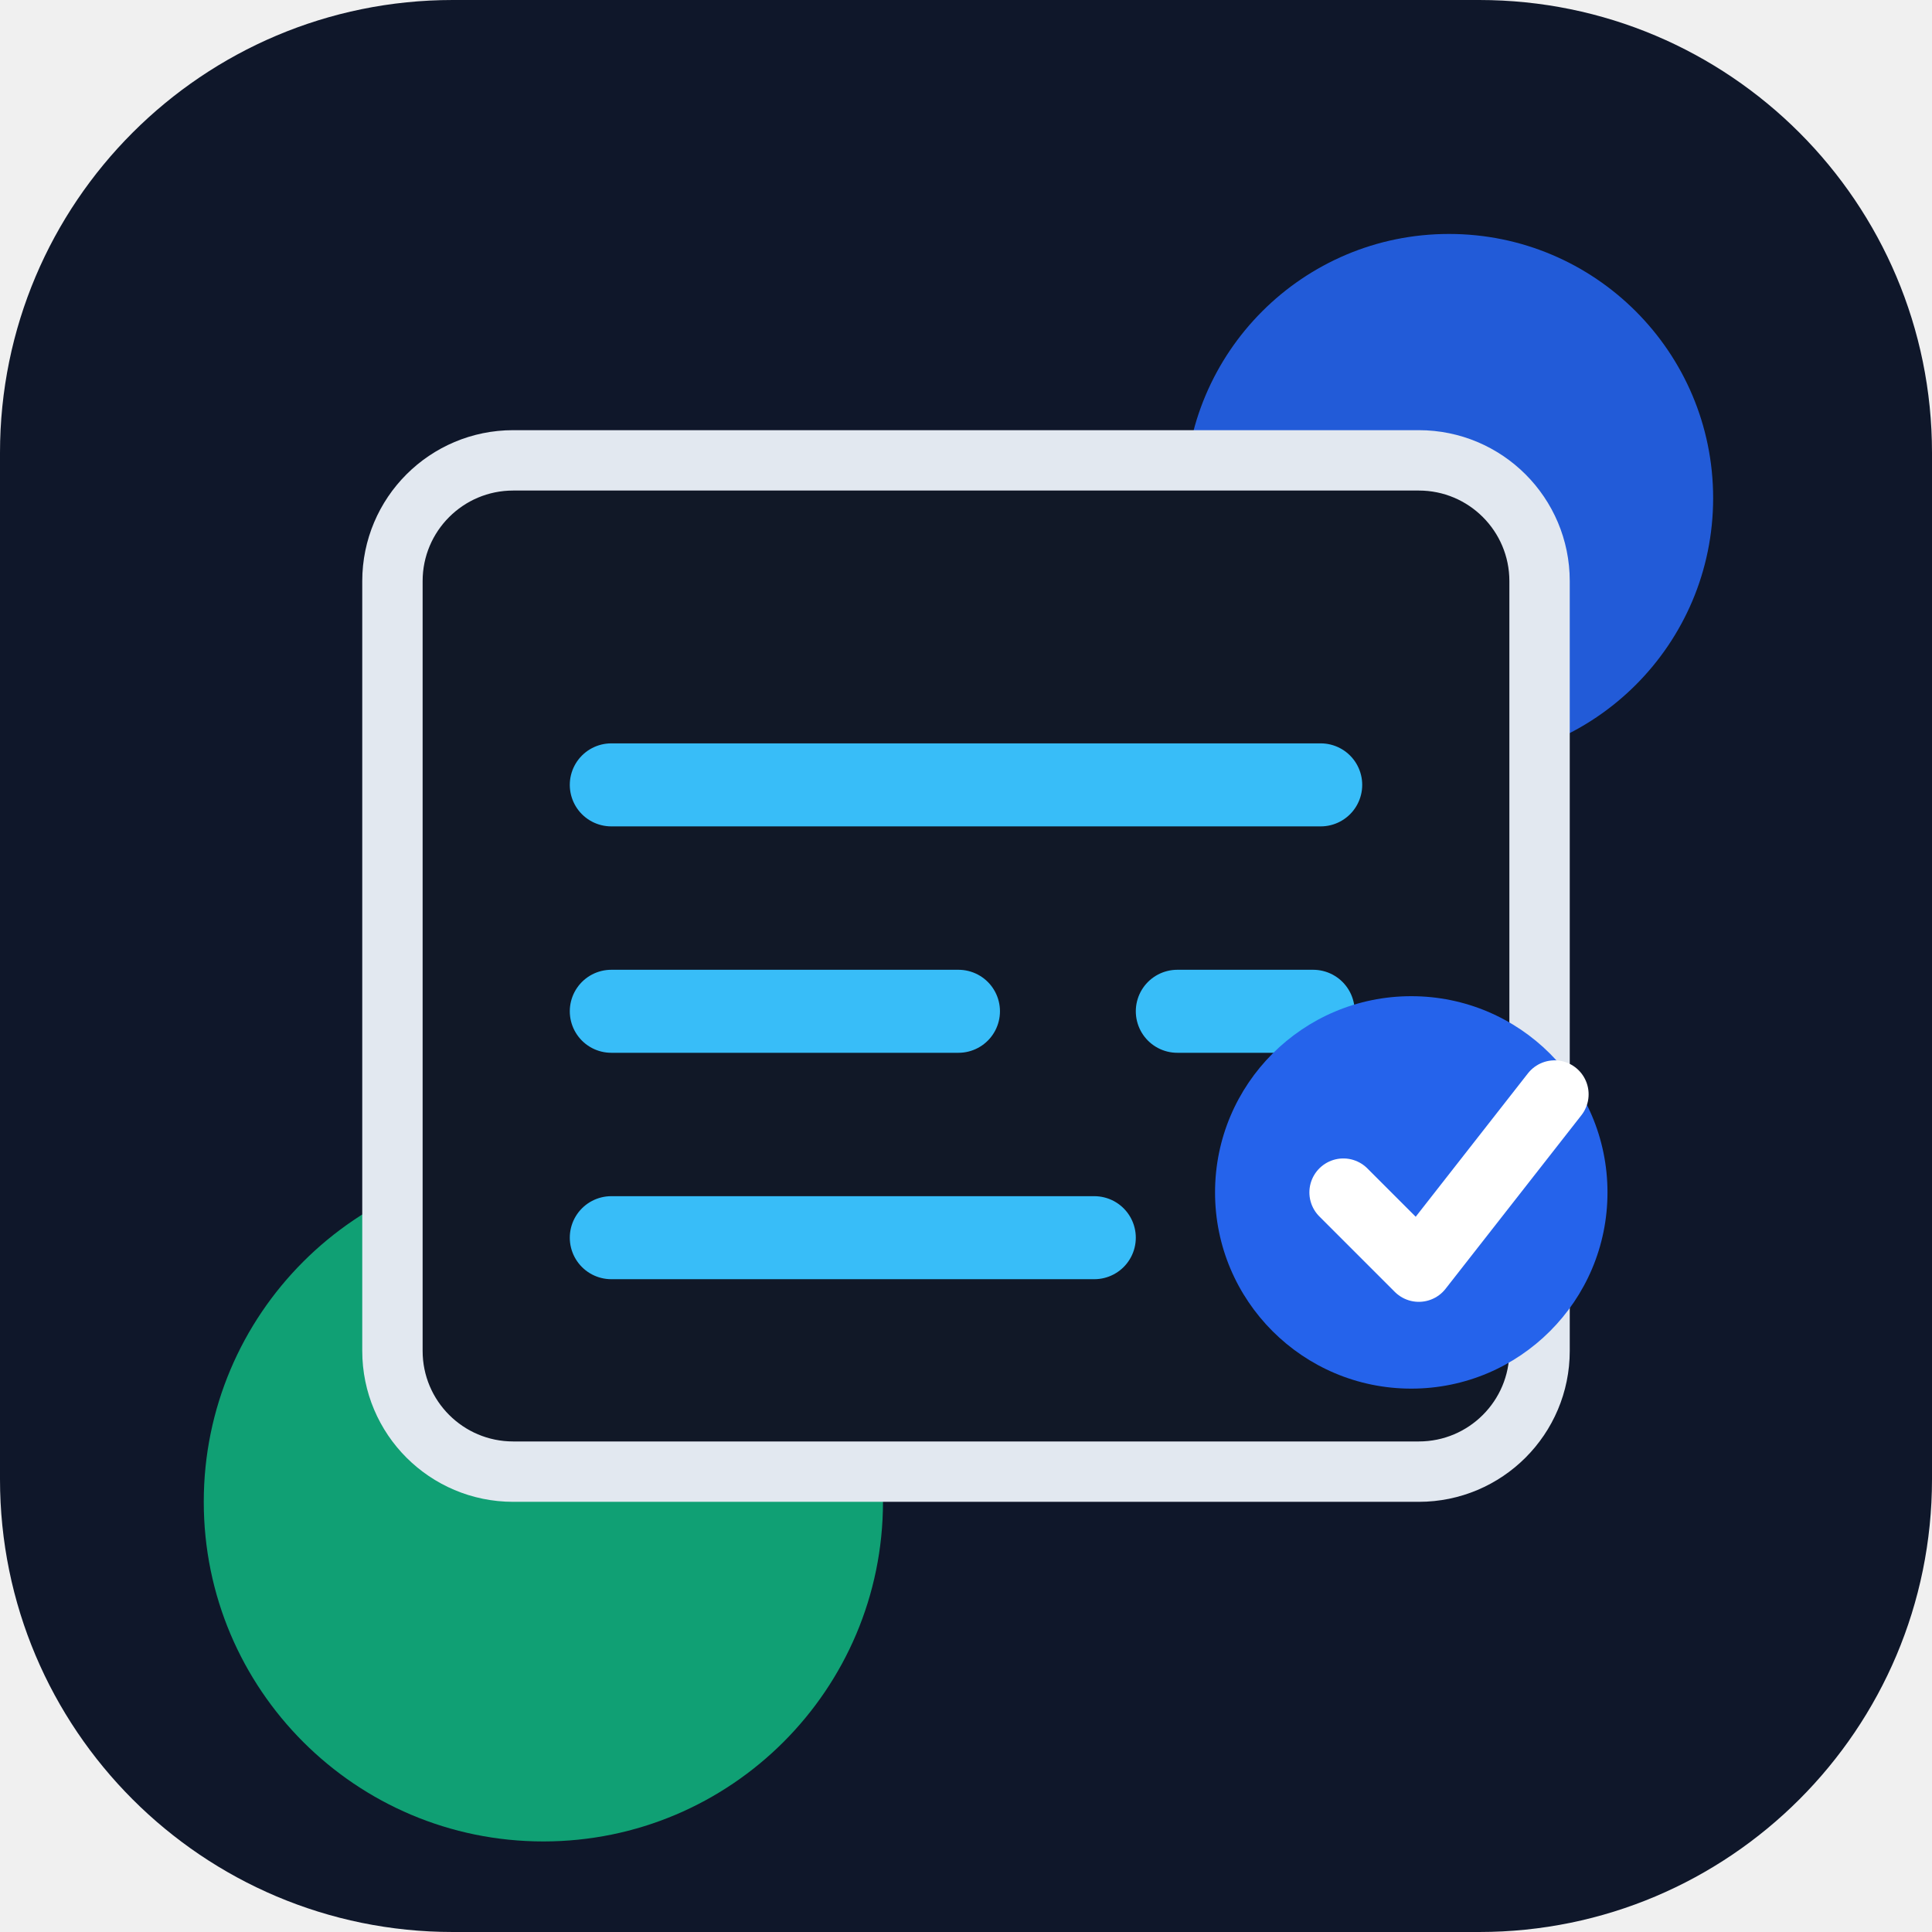
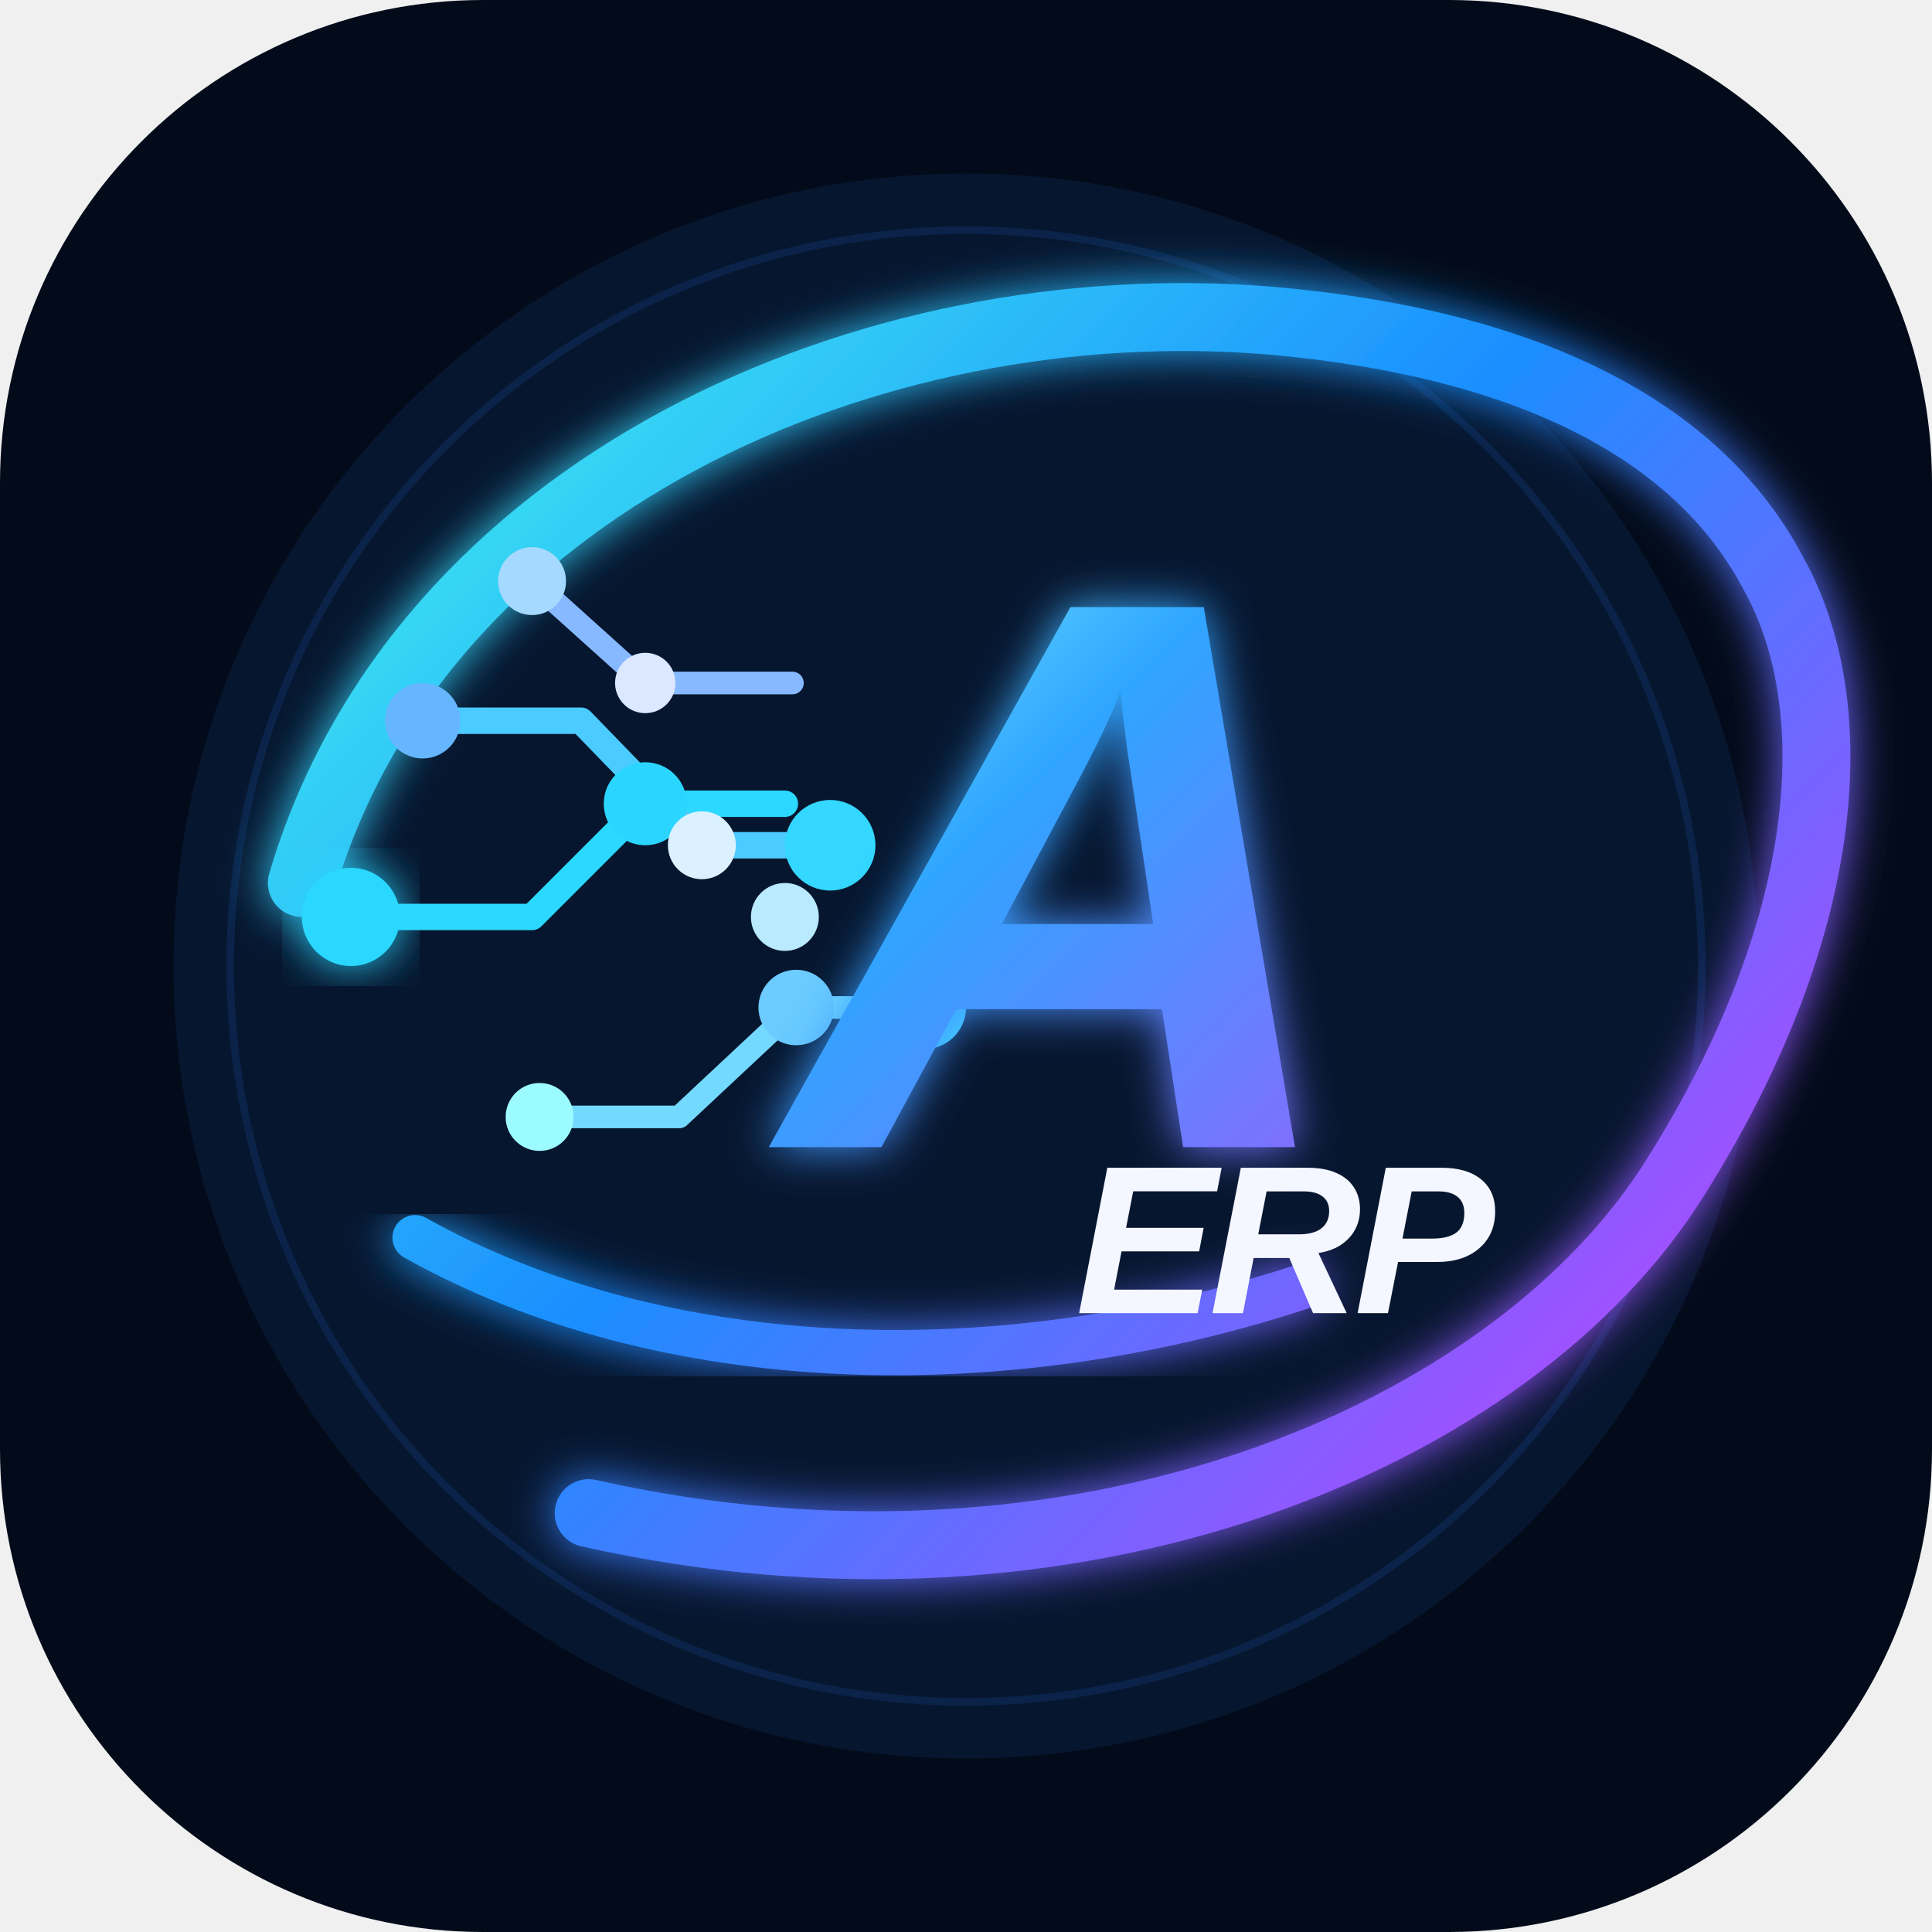
- <svg xmlns="http://www.w3.org/2000/svg" width="512" height="512" viewBox="0 0 512 512">
-   <rect width="512" height="512" rx="120" fill="#0f172a" />
-   <circle cx="384" cy="132" r="70" fill="#2563eb" opacity="0.9" />
-   <circle cx="144" cy="398" r="90" fill="#10b981" opacity="0.85" />
-   <path d="M136 122h240c17.673 0 32 14.327 32 32v204c0 17.673-14.327 32-32 32H136c-17.673 0-32-14.327-32-32V154c0-17.673 14.327-32 32-32Z" fill="#111827" stroke="#e2e8f0" stroke-width="16" />
-   <path d="M162 208h188M162 268h92M312 268h36M162 328h128" stroke="#38bdf8" stroke-linecap="round" stroke-width="22" />
-   <path d="M322 316c0-28.719 23.281-52 52-52s52 23.281 52 52-23.281 52-52 52-52-23.281-52-52Z" fill="#2563eb" />
-   <path d="M356 316l20 20 36-46" fill="none" stroke="#ffffff" stroke-linecap="round" stroke-linejoin="round" stroke-width="18" />
+ <svg xmlns="http://www.w3.org/2000/svg" width="512" height="512" viewBox="0 0 512 512" fill="none">
+   <defs>
+     <linearGradient id="markRing" x1="88" y1="80" x2="438" y2="420" gradientUnits="userSpaceOnUse">
+       <stop offset="0" stop-color="#41F6EF" />
+       <stop offset="0.48" stop-color="#1B8EFF" />
+       <stop offset="1" stop-color="#C540FF" />
+     </linearGradient>
+     <linearGradient id="markText" x1="178" y1="162" x2="360" y2="348" gradientUnits="userSpaceOnUse">
+       <stop offset="0" stop-color="#8AFBFF" />
+       <stop offset="0.38" stop-color="#2FA5FF" />
+       <stop offset="1" stop-color="#9A5DFF" />
+     </linearGradient>
+     <filter id="markGlow" x="-20%" y="-20%" width="140%" height="140%">
+       <feGaussianBlur stdDeviation="6" result="blur" />
+       <feMerge>
+         <feMergeNode in="blur" />
+         <feMergeNode in="SourceGraphic" />
+       </feMerge>
+     </filter>
+   </defs>
+   <rect width="512" height="512" rx="128" fill="#030B1A" />
+   <circle cx="256" cy="256" r="210" fill="#07162F" />
+   <circle cx="256" cy="256" r="195" stroke="#0B2349" stroke-width="2" />
+   <path d="M80 234C111 129 230 76 337 85C405 91 450 114 470 152C490 188 485 247 444 312C401 381 285 430 156 401" stroke="url(#markRing)" stroke-width="18" stroke-linecap="round" filter="url(#markGlow)" />
+   <path d="M110 328C176 365 266 367 345 341" stroke="url(#markRing)" stroke-width="12" stroke-linecap="round" filter="url(#markGlow)" />
+   <path d="M96 243H141L171 213H208" stroke="#2BD8FF" stroke-width="7" stroke-linecap="round" stroke-linejoin="round" />
+   <path d="M112 191H154L186 224H220" stroke="#4BCBFF" stroke-width="7" stroke-linecap="round" stroke-linejoin="round" />
+   <path d="M141 154L171 181H210" stroke="#86B9FF" stroke-width="6" stroke-linecap="round" stroke-linejoin="round" />
+   <path d="M143 296H180L211 267H245" stroke="#74D9FF" stroke-width="6" stroke-linecap="round" stroke-linejoin="round" />
+   <circle cx="93" cy="243" r="13" fill="#2BD8FF" filter="url(#markGlow)" />
+   <circle cx="112" cy="191" r="10" fill="#66B6FF" />
+   <circle cx="141" cy="154" r="9" fill="#A5D9FF" />
+   <circle cx="143" cy="296" r="9" fill="#9CFBFF" />
+   <circle cx="171" cy="213" r="11" fill="#2AD5FF" />
+   <circle cx="186" cy="224" r="9" fill="#DBF1FF" />
+   <circle cx="171" cy="181" r="8" fill="#DBE8FF" />
+   <circle cx="211" cy="267" r="10" fill="#6CCBFF" />
+   <circle cx="220" cy="224" r="12" fill="#33D7FF" />
+   <circle cx="208" cy="243" r="9" fill="#B9EAFF" />
+   <circle cx="245" cy="267" r="11" fill="#3FCEFF" />
+   <text x="208" y="304" fill="url(#markText)" font-family="Arial, Helvetica, sans-serif" font-size="208" font-style="italic" font-weight="900" letter-spacing="-10" filter="url(#markGlow)">A</text>
+   <text x="285" y="348" fill="#F4F7FF" font-family="Arial, Helvetica, sans-serif" font-size="56" font-style="italic" font-weight="800" letter-spacing="-2">ERP</text>
</svg>
